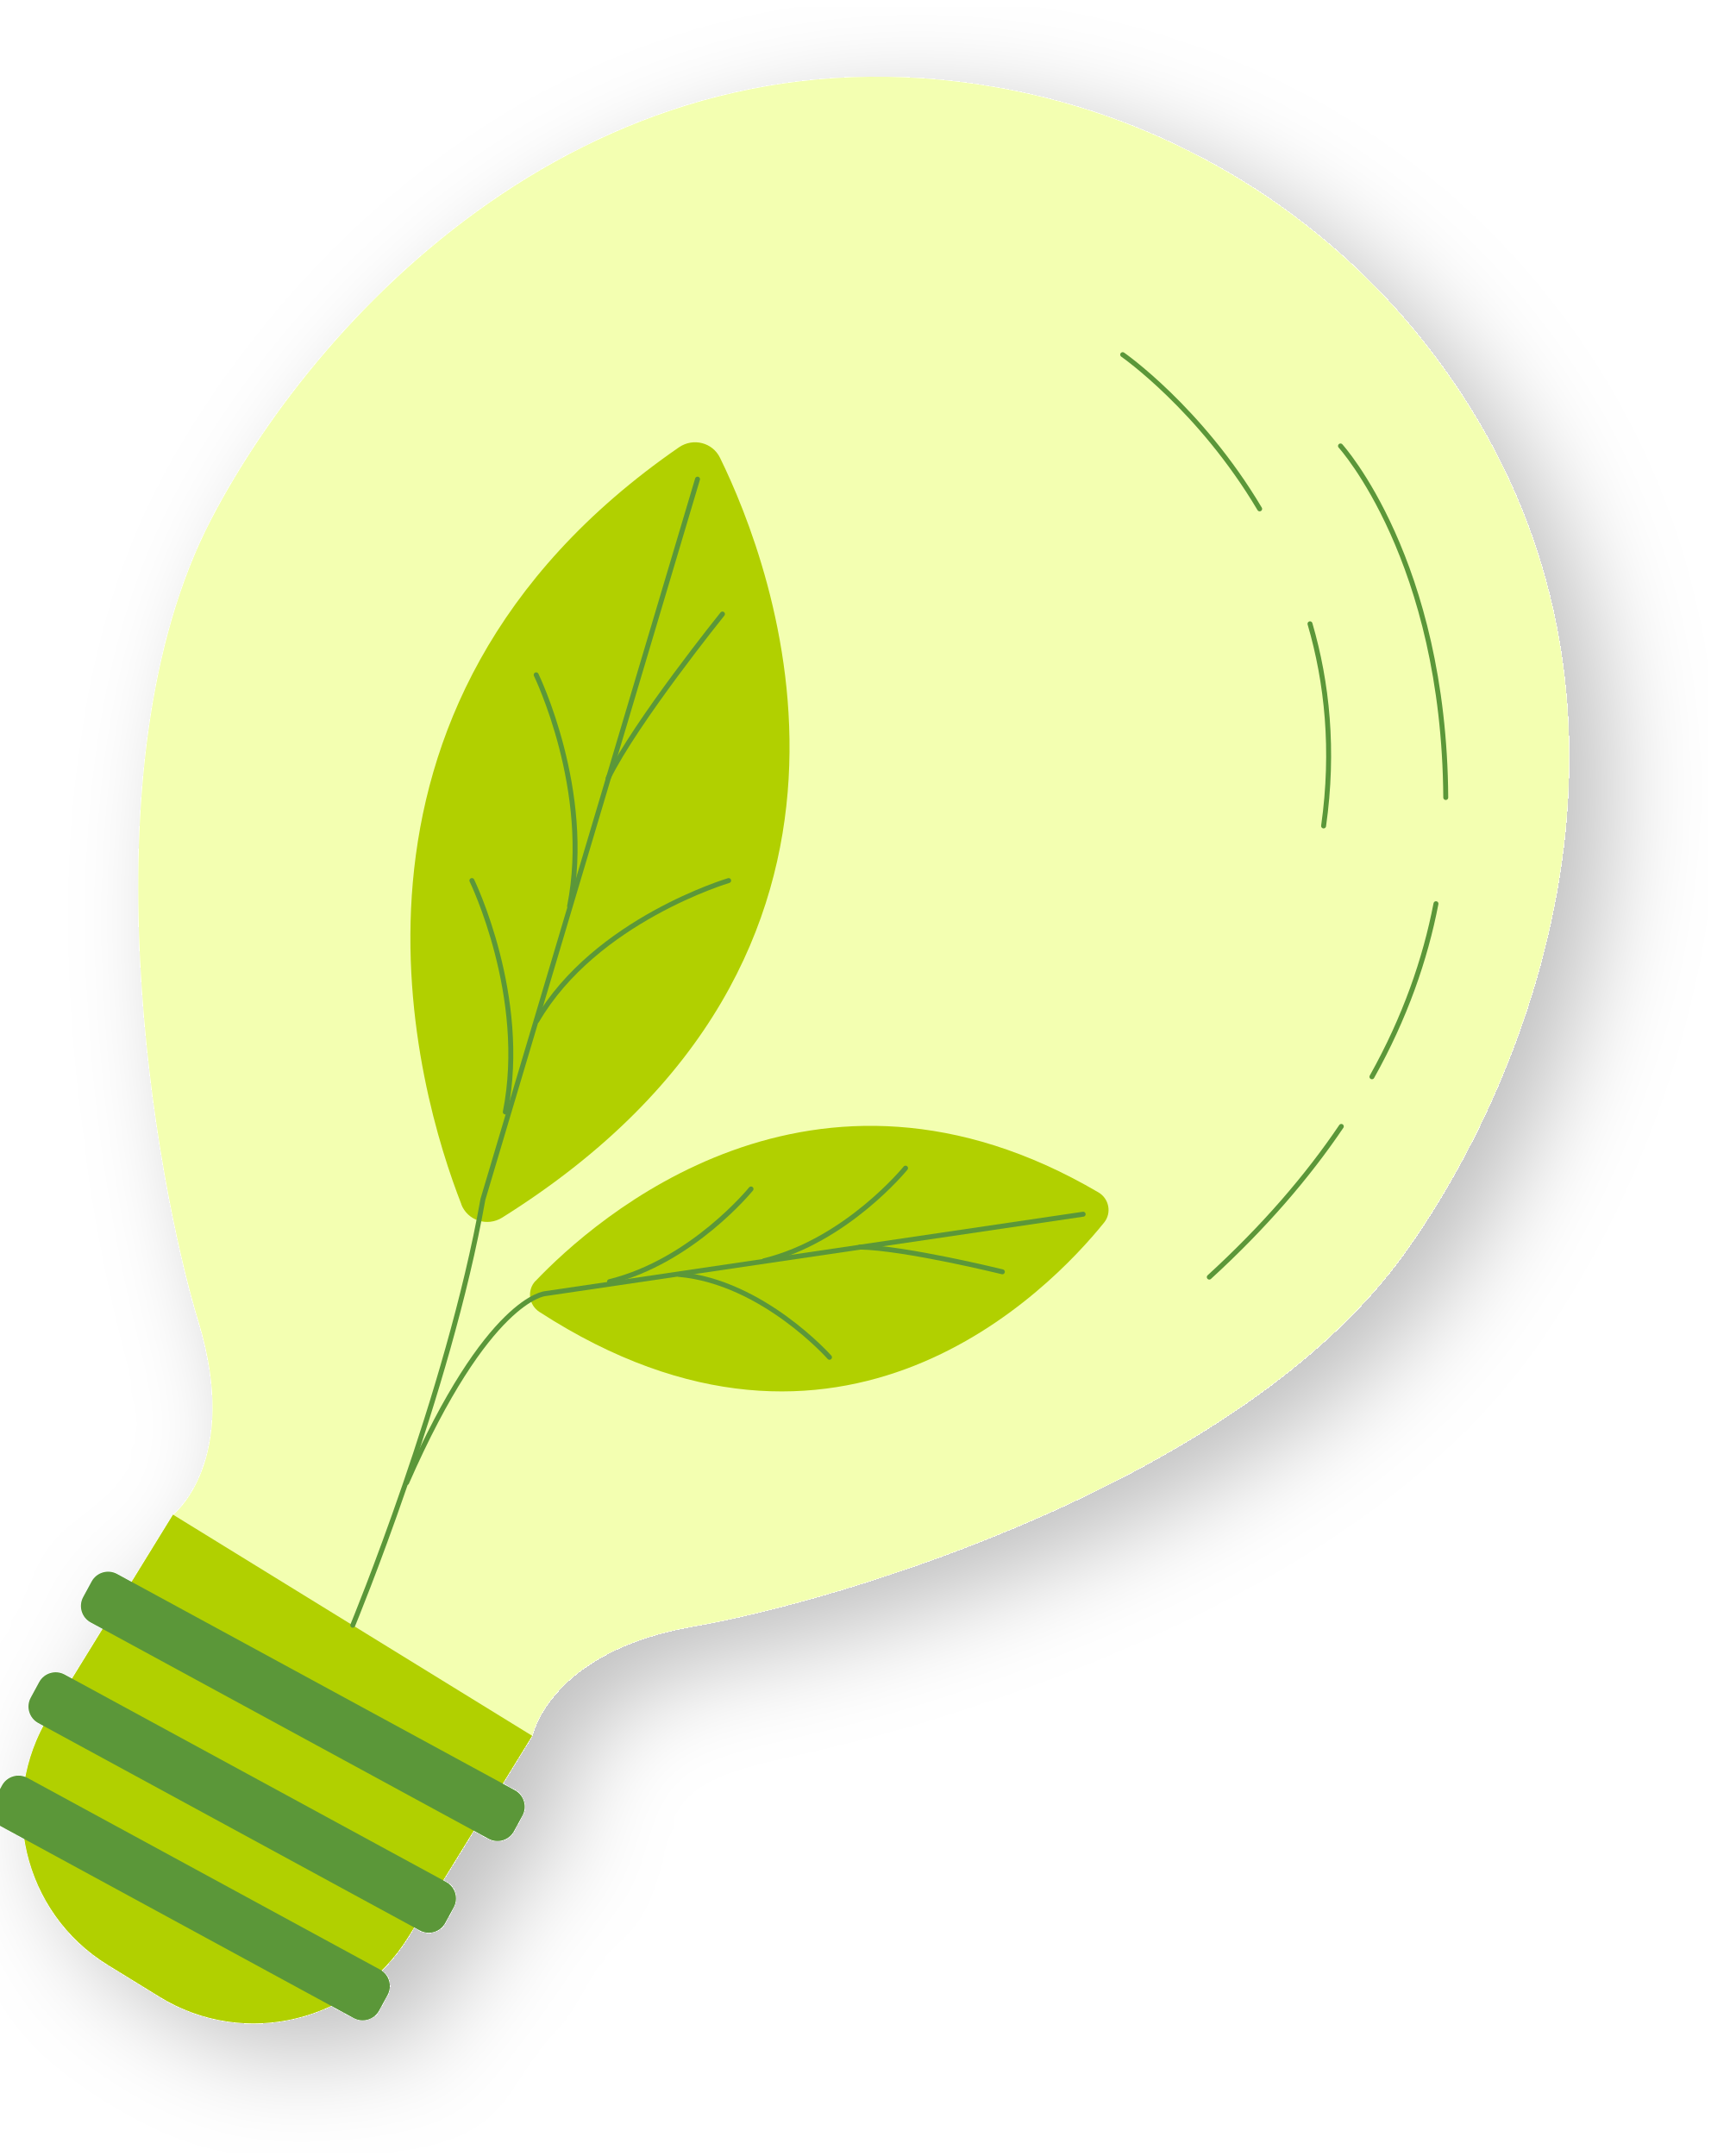
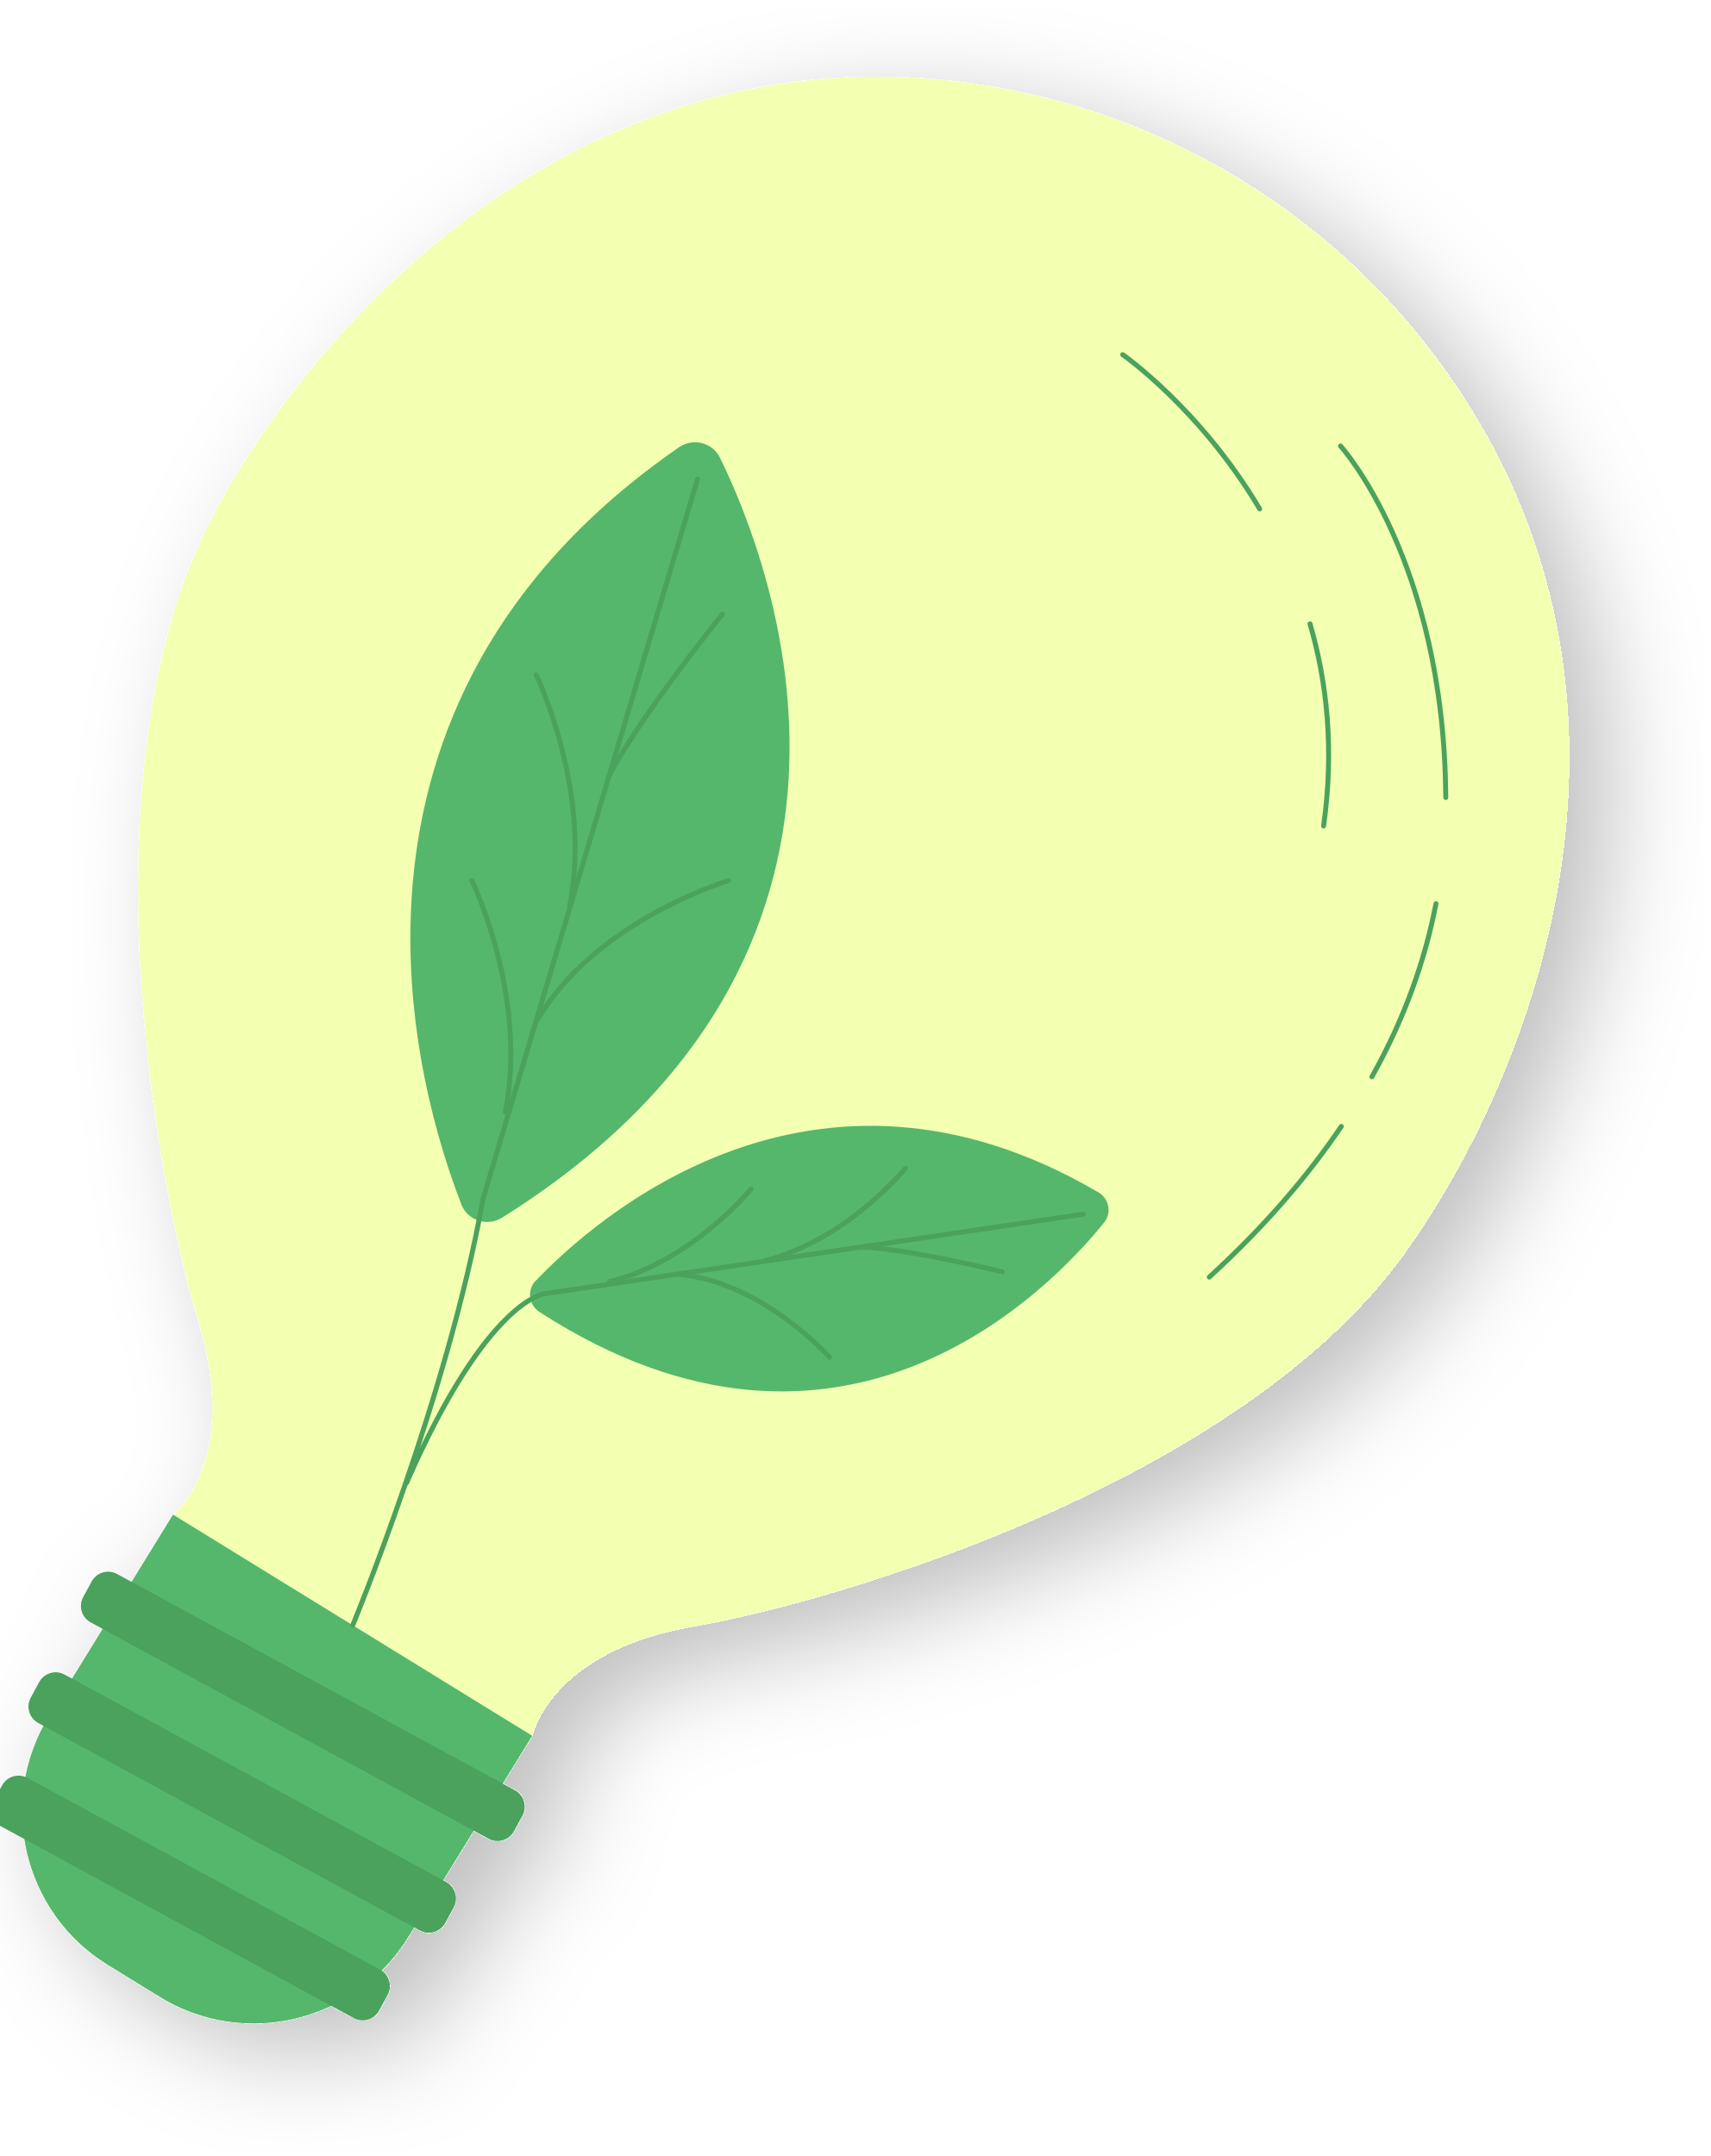
<svg xmlns="http://www.w3.org/2000/svg" width="173" height="218" viewBox="0 0 173 218" fill="none">
-   <g filter="url(#filter0_d_7_271)">
+   <g filter="url(#filter0_d_27_56099)">
    <path d="M102.871 9.245C119.015 12.579 133.645 21.588 143.9 34.507C170.21 67.673 156.07 107.136 141.976 126.75C125.394 149.828 84.739 161.91 70.126 164.437C55.525 166.963 53.817 175.512 53.817 175.512L35.668 164.334L17.518 153.156C17.518 153.156 24.384 147.781 20.067 133.608C15.748 119.423 8.235 77.675 21.375 52.485C32.543 31.071 61.414 0.673 102.871 9.245Z" fill="#F3FFB1" />
-     <path d="M53.817 175.512L41.309 195.818C35.988 204.458 24.712 207.19 16.135 201.902L10.888 198.672C2.312 193.384 -0.335 182.103 4.985 173.452L17.493 153.145L53.817 175.512Z" fill="#B1D000" />
-     <path d="M9.172 164.053L49.397 185.922C50.318 186.423 51.47 186.082 51.97 185.161L52.825 183.591C53.325 182.67 52.984 181.518 52.064 181.017L11.839 159.148C10.918 158.647 9.766 158.988 9.265 159.909L8.411 161.48C7.911 162.4 8.251 163.553 9.172 164.053Z" fill="#5B9739" />
-     <path d="M3.869 174.224L42.448 195.198C43.369 195.699 44.521 195.358 45.022 194.437L45.876 192.866C46.377 191.946 46.036 190.793 45.115 190.293L6.536 169.319C5.615 168.818 4.463 169.159 3.963 170.079L3.109 171.65C2.608 172.571 2.949 173.723 3.869 174.224Z" fill="#5B9739" />
-     <path d="M0.11 184.675L35.761 204.057C36.682 204.558 37.834 204.217 38.334 203.297L39.189 201.726C39.689 200.805 39.349 199.653 38.428 199.152L2.777 179.77C1.856 179.269 0.704 179.61 0.203 180.531L-0.651 182.102C-1.151 183.022 -0.811 184.174 0.11 184.675Z" fill="#5B9739" />
-     <path d="M46.652 121.769C42.295 110.632 30.59 71.503 68.656 45.226C70.088 44.245 72.052 44.733 72.809 46.3C78.097 57.093 93.346 96.427 50.783 123.112C49.276 124.06 47.279 123.428 46.639 121.77L46.652 121.769Z" fill="#B1D000" />
-     <path d="M35.668 164.334C35.668 164.334 45.339 140.968 48.829 121.271L70.528 48.448" stroke="#5B9739" stroke-width="0.5" stroke-miterlimit="10" stroke-linecap="round" />
-     <path d="M73.049 62.087C73.049 62.087 64.284 72.976 61.492 78.674" stroke="#5B9739" stroke-width="0.5" stroke-miterlimit="10" stroke-linecap="round" />
-     <path d="M54.214 68.234C54.214 68.234 59.919 79.955 57.592 91.633" stroke="#5B9739" stroke-width="0.5" stroke-miterlimit="10" stroke-linecap="round" />
-     <path d="M73.676 89.037C73.676 89.037 60.204 93.035 54.286 103.206" stroke="#5B9739" stroke-width="0.5" stroke-miterlimit="10" stroke-linecap="round" />
-     <path d="M47.715 89.036C47.715 89.036 53.419 100.757 51.093 112.435" stroke="#5B9739" stroke-width="0.5" stroke-miterlimit="10" stroke-linecap="round" />
-     <path d="M54.147 129.529C60.111 123.266 82.207 103.623 111.068 120.567C112.15 121.201 112.425 122.648 111.639 123.618C106.178 130.389 85.041 152.403 54.539 132.65C53.465 131.954 53.26 130.455 54.146 129.517L54.147 129.529Z" fill="#B1D000" />
-     <path d="M109.521 122.772L55.131 130.802C55.131 130.802 49.329 131.184 41.119 149.913" stroke="#5B9739" stroke-width="0.5" stroke-miterlimit="10" stroke-linecap="round" />
-     <path d="M101.352 128.597C101.352 128.597 91.533 126.18 86.947 126.093" stroke="#5B9739" stroke-width="0.5" stroke-miterlimit="10" stroke-linecap="round" />
-     <path d="M91.561 118.114C91.561 118.114 85.62 125.435 77.254 127.482" stroke="#5B9739" stroke-width="0.5" stroke-miterlimit="10" stroke-linecap="round" />
-     <path d="M83.873 137.24C83.873 137.24 77.129 129.621 68.656 128.86" stroke="#5B9739" stroke-width="0.5" stroke-miterlimit="10" stroke-linecap="round" />
-     <path d="M75.938 120.221C75.938 120.221 69.996 127.543 61.63 129.59" stroke="#5B9739" stroke-width="0.5" stroke-miterlimit="10" stroke-linecap="round" />
-     <path d="M135.624 113.896C132.212 118.946 127.829 124.049 122.275 129.132" stroke="#5B9739" stroke-width="0.5" stroke-miterlimit="10" stroke-linecap="round" />
-     <path d="M145.196 91.377C144.107 97.016 142.069 102.892 138.721 108.876" stroke="#5B9739" stroke-width="0.5" stroke-miterlimit="10" stroke-linecap="round" />
-     <path d="M135.543 45.093C135.543 45.093 146.025 56.61 146.185 80.638" stroke="#5B9739" stroke-width="0.5" stroke-miterlimit="10" stroke-linecap="round" />
-     <path d="M132.458 63.075C134.186 68.997 134.918 75.828 133.833 83.514" stroke="#5B9739" stroke-width="0.5" stroke-miterlimit="10" stroke-linecap="round" />
-     <path d="M113.518 35.859C113.518 35.859 121.322 41.275 127.368 51.454" stroke="#5B9739" stroke-width="0.5" stroke-miterlimit="10" stroke-linecap="round" />
+     <path d="M53.817 175.512L41.309 195.819C35.988 204.458 24.712 207.19 16.135 201.902L10.888 198.672C2.311 193.384 -0.335 182.103 4.985 173.452L17.493 153.145L53.817 175.512Z" fill="#55B76B" />
+     <path d="M9.172 164.053L49.397 185.922C50.318 186.423 51.47 186.082 51.971 185.161L52.825 183.59C53.325 182.67 52.985 181.518 52.064 181.017L11.839 159.148C10.919 158.647 9.766 158.988 9.266 159.909L8.412 161.479C7.911 162.4 8.252 163.552 9.172 164.053Z" fill="#4AA25D" />
+     <path d="M3.869 174.224L42.448 195.198C43.369 195.699 44.521 195.358 45.022 194.437L45.876 192.866C46.376 191.946 46.036 190.794 45.115 190.293L6.536 169.319C5.615 168.818 4.463 169.159 3.962 170.079L3.108 171.65C2.608 172.571 2.948 173.723 3.869 174.224Z" fill="#4AA25D" />
+     <path d="M0.11 184.675L35.761 204.057C36.681 204.558 37.834 204.217 38.334 203.297L39.188 201.726C39.689 200.805 39.348 199.653 38.427 199.152L2.777 179.77C1.856 179.269 0.704 179.61 0.203 180.531L-0.651 182.101C-1.152 183.022 -0.811 184.174 0.11 184.675Z" fill="#4AA25D" />
+     <path d="M46.651 121.769C42.295 110.632 30.59 71.503 68.656 45.226C70.088 44.245 72.052 44.733 72.809 46.3C78.097 57.093 93.346 96.427 50.783 123.112C49.276 124.06 47.279 123.428 46.639 121.77L46.651 121.769Z" fill="#55B76B" />
+     <path d="M35.667 164.334C35.667 164.334 45.339 140.968 48.829 121.271L70.528 48.448" stroke="#4AA25D" stroke-width="0.5" stroke-miterlimit="10" stroke-linecap="round" />
+     <path d="M73.049 62.087C73.049 62.087 64.284 72.976 61.492 78.674" stroke="#4AA25D" stroke-width="0.5" stroke-miterlimit="10" stroke-linecap="round" />
+     <path d="M54.214 68.234C54.214 68.234 59.918 79.955 57.592 91.633" stroke="#4AA25D" stroke-width="0.5" stroke-miterlimit="10" stroke-linecap="round" />
+     <path d="M73.676 89.037C73.676 89.037 60.204 93.035 54.286 103.207" stroke="#4AA25D" stroke-width="0.5" stroke-miterlimit="10" stroke-linecap="round" />
+     <path d="M47.715 89.036C47.715 89.036 53.419 100.757 51.093 112.435" stroke="#4AA25D" stroke-width="0.5" stroke-miterlimit="10" stroke-linecap="round" />
+     <path d="M54.147 129.529C60.111 123.266 82.207 103.622 111.068 120.567C112.15 121.201 112.425 122.648 111.638 123.617C106.178 130.389 85.041 152.403 54.539 132.65C53.465 131.954 53.26 130.455 54.146 129.517L54.147 129.529Z" fill="#55B76B" />
+     <path d="M109.52 122.772L55.131 130.802C55.131 130.802 49.329 131.184 41.119 149.913" stroke="#4AA25D" stroke-width="0.5" stroke-miterlimit="10" stroke-linecap="round" />
+     <path d="M101.352 128.597C101.352 128.597 91.533 126.18 86.947 126.093" stroke="#4AA25D" stroke-width="0.5" stroke-miterlimit="10" stroke-linecap="round" />
+     <path d="M91.561 118.114C91.561 118.114 85.619 125.435 77.254 127.482" stroke="#4AA25D" stroke-width="0.5" stroke-miterlimit="10" stroke-linecap="round" />
+     <path d="M83.873 137.24C83.873 137.24 77.129 129.621 68.656 128.86" stroke="#4AA25D" stroke-width="0.5" stroke-miterlimit="10" stroke-linecap="round" />
+     <path d="M75.938 120.221C75.938 120.221 69.996 127.543 61.63 129.59" stroke="#4AA25D" stroke-width="0.5" stroke-miterlimit="10" stroke-linecap="round" />
+     <path d="M135.624 113.896C132.212 118.946 127.829 124.049 122.275 129.132" stroke="#4AA25D" stroke-width="0.5" stroke-miterlimit="10" stroke-linecap="round" />
+     <path d="M145.195 91.376C144.106 97.016 142.068 102.892 138.72 108.876" stroke="#4AA25D" stroke-width="0.5" stroke-miterlimit="10" stroke-linecap="round" />
+     <path d="M135.544 45.093C135.544 45.093 146.025 56.61 146.185 80.638" stroke="#4AA25D" stroke-width="0.5" stroke-miterlimit="10" stroke-linecap="round" />
+     <path d="M132.458 63.075C134.187 68.997 134.918 75.828 133.833 83.514" stroke="#4AA25D" stroke-width="0.5" stroke-miterlimit="10" stroke-linecap="round" />
+     <path d="M113.518 35.859C113.518 35.859 121.322 41.275 127.367 51.454" stroke="#4AA25D" stroke-width="0.5" stroke-miterlimit="10" stroke-linecap="round" />
  </g>
  <defs>
-     <filter id="filter0_d_7_271" x="-6.882" y="0.759" width="179.535" height="216.839" filterUnits="userSpaceOnUse" color-interpolation-filters="sRGB">
+     <filter id="filter0_d_27_56099" x="-6.882" y="0.759" width="179.535" height="216.839" filterUnits="userSpaceOnUse" color-interpolation-filters="sRGB">
      <feFlood flood-opacity="0" result="BackgroundImageFix" />
      <feColorMatrix in="SourceAlpha" type="matrix" values="0 0 0 0 0 0 0 0 0 0 0 0 0 0 0 0 0 0 127 0" result="hardAlpha" />
      <feOffset dx="4" dy="3" />
      <feGaussianBlur stdDeviation="5" />
      <feComposite in2="hardAlpha" operator="out" />
      <feColorMatrix type="matrix" values="0 0 0 0 0 0 0 0 0 0 0 0 0 0 0 0 0 0 0.25 0" />
-       <feBlend mode="normal" in2="BackgroundImageFix" result="effect1_dropShadow_7_271" />
-       <feBlend mode="normal" in="SourceGraphic" in2="effect1_dropShadow_7_271" result="shape" />
+       <feBlend mode="normal" in2="BackgroundImageFix" result="effect1_dropShadow_27_56099" />
+       <feBlend mode="normal" in="SourceGraphic" in2="effect1_dropShadow_27_56099" result="shape" />
    </filter>
  </defs>
</svg>
